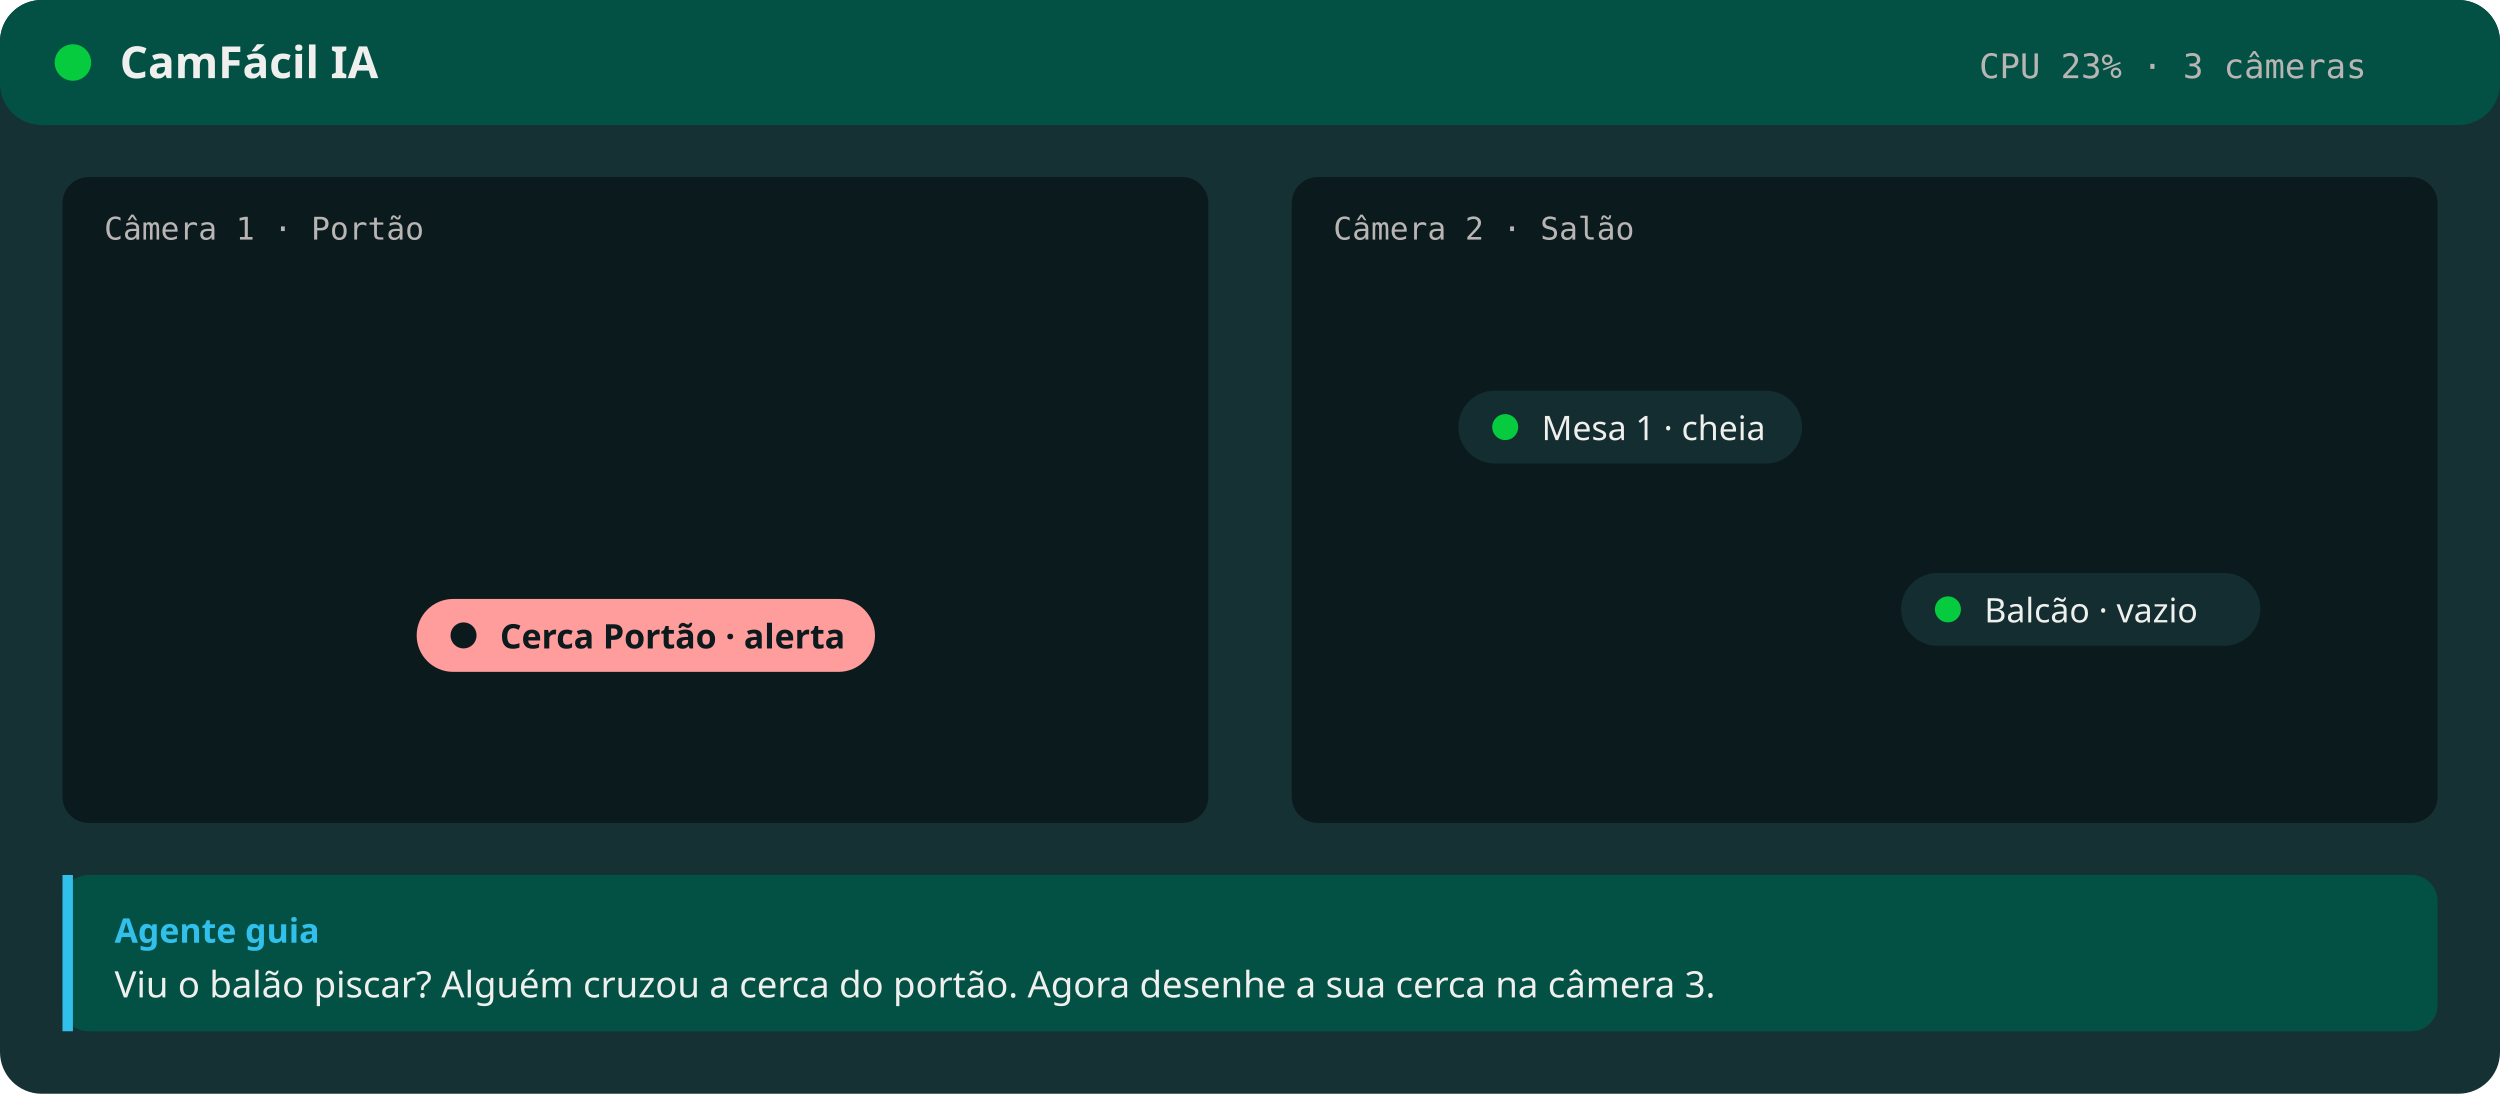
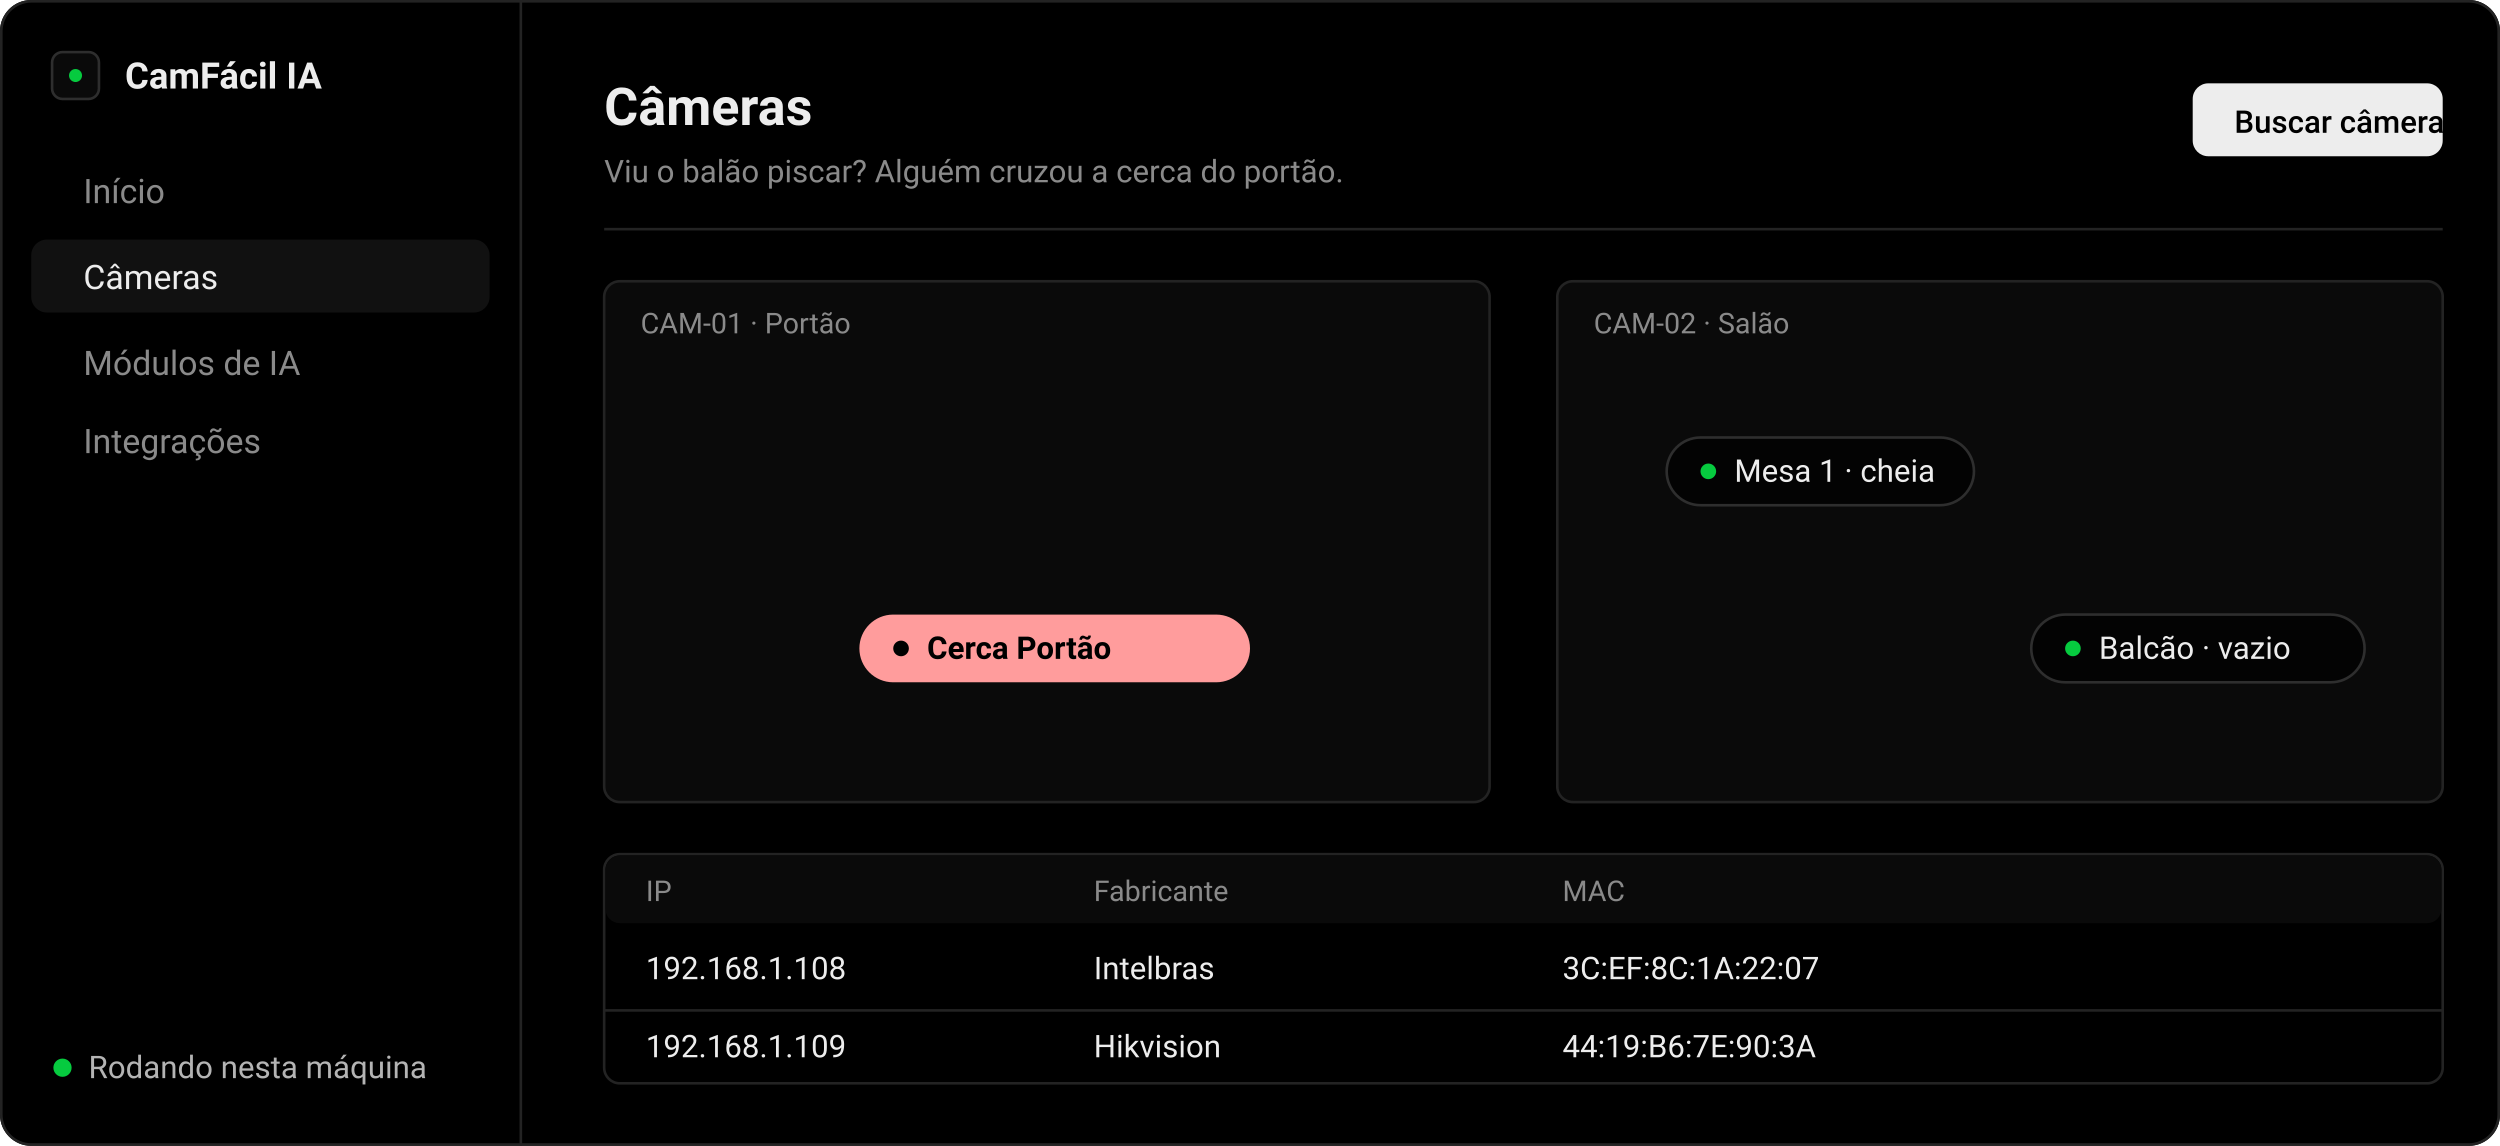
- <svg xmlns="http://www.w3.org/2000/svg" viewBox="0 0 960 420" role="img" aria-label="Prévia da dashboard do CamFácil IA">
+ <svg xmlns="http://www.w3.org/2000/svg" viewBox="0 0 960 440" role="img" aria-label="Prévia da dashboard do CamFácil IA">
  <style>
+     text { font-family: system-ui, -apple-system, "Segoe UI", Roboto, sans-serif; }
    .alert { animation: blink 1s steps(2, start) infinite; }
-     @keyframes blink { to { opacity: .35; } }
+     @keyframes blink { to { opacity: .4; } }
    @media (prefers-reduced-motion: reduce) { .alert { animation: none; } }
  </style>
-   <rect width="960" height="420" rx="16" fill="#163134" />
-   <rect x="0" y="0" width="960" height="48" rx="16" fill="#035144" />
-   <circle cx="28" cy="24" r="7" fill="#06CB3F" />
-   <text x="46" y="30" fill="#EFEFED" font-family="system-ui, sans-serif" font-size="17" font-weight="700">CamFácil IA</text>
-   <text x="760" y="30" fill="#B9B5B4" font-family="ui-monospace, monospace" font-size="13">CPU 23% · 3 câmeras</text>
-   <rect x="24" y="68" width="440" height="248" rx="10" fill="#0B1A1C" />
-   <text x="40" y="92" fill="#B9B5B4" font-family="ui-monospace, monospace" font-size="12">Câmera 1 · Portão</text>
-   <rect x="160" y="230" rx="14" width="176" height="28" fill="#FF9C9C" class="alert" />
-   <circle cx="178" cy="244" r="5" fill="#0B1A1C" />
-   <text x="192" y="249" fill="#0B1A1C" font-family="system-ui, sans-serif" font-size="13" font-weight="600">Cerca Portão · alerta</text>
-   <rect x="496" y="68" width="440" height="248" rx="10" fill="#0B1A1C" />
-   <text x="512" y="92" fill="#B9B5B4" font-family="ui-monospace, monospace" font-size="12">Câmera 2 · Salão</text>
-   <rect x="560" y="150" rx="14" width="132" height="28" fill="#163134" fill-opacity=".85" />
-   <circle cx="578" cy="164" r="5" fill="#06CB3F" />
-   <text x="592" y="169" fill="#EFEFED" font-family="system-ui, sans-serif" font-size="13">Mesa 1 · cheia</text>
-   <rect x="730" y="220" rx="14" width="138" height="28" fill="#163134" fill-opacity=".85" />
-   <circle cx="748" cy="234" r="5" fill="#06CB3F" />
-   <text x="762" y="239" fill="#EFEFED" font-family="system-ui, sans-serif" font-size="13">Balcão · vazio</text>
-   <rect x="24" y="336" width="912" height="60" rx="10" fill="#035144" />
-   <rect x="24" y="336" width="4" height="60" fill="#31BFEB" />
-   <text x="44" y="362" fill="#31BFEB" font-family="system-ui, sans-serif" font-size="13" font-weight="700">Agente guia</text>
-   <text x="44" y="383" fill="#EFEFED" font-family="system-ui, sans-serif" font-size="14">Viu o balão piscar? Alguém cruzou a cerca do portão. Agora desenhe a sua cerca na câmera 3.</text>
+   <rect width="960" height="440" rx="12" fill="#000" />
+   <rect x=".5" y=".5" width="959" height="439" rx="11.5" fill="none" stroke="#232323" />
+   <line x1="200" y1="0" x2="200" y2="440" stroke="#232323" />
+   <rect x="20" y="20" width="18" height="18" rx="4" fill="#0a0a0a" stroke="#2e2e2e" />
+   <circle cx="29" cy="29" r="2.5" fill="#06CB3F" />
+   <text x="48" y="34" fill="#ededed" font-size="14" font-weight="600">CamFácil IA</text>
+   <text x="32" y="78" fill="#8a8a8a" font-size="13">Início</text>
+   <rect x="12" y="92" width="176" height="28" rx="6" fill="#111" />
+   <text x="32" y="111" fill="#ededed" font-size="13">Câmeras</text>
+   <text x="32" y="144" fill="#8a8a8a" font-size="13">Módulos de IA</text>
+   <text x="32" y="174" fill="#8a8a8a" font-size="13">Integrações</text>
+   <circle cx="24" cy="410" r="3.5" fill="#06CB3F" />
+   <text x="34" y="414" fill="#b4b4b4" font-size="12">Rodando nesta máquina</text>
+   <text x="232" y="48" fill="#ededed" font-size="20" font-weight="600">Câmeras</text>
+   <text x="232" y="70" fill="#8a8a8a" font-size="12">Viu o balão piscar? Alguém cruzou a cerca do portão.</text>
+   <rect x="842" y="32" width="96" height="28" rx="6" fill="#ededed" />
+   <text x="858" y="51" fill="#000" font-size="12" font-weight="500">Buscar câmeras</text>
+   <line x1="232" y1="88" x2="938" y2="88" stroke="#232323" />
+   <rect x="232" y="108" width="340" height="200" rx="6" fill="#0a0a0a" stroke="#232323" />
+   <text x="246" y="128" fill="#8a8a8a" font-size="11" font-family="ui-monospace, monospace">CAM-01 · Portão</text>
+   <rect x="330" y="236" width="150" height="26" rx="13" fill="#FF9C9C" class="alert" />
+   <circle cx="346" cy="249" r="3" fill="#000" />
+   <text x="356" y="253" fill="#000" font-size="12" font-weight="600">Cerca Portão</text>
+   <rect x="598" y="108" width="340" height="200" rx="6" fill="#0a0a0a" stroke="#232323" />
+   <text x="612" y="128" fill="#8a8a8a" font-size="11" font-family="ui-monospace, monospace">CAM-02 · Salão</text>
+   <rect x="640" y="168" width="118" height="26" rx="13" fill="#000" fill-opacity=".75" stroke="#2e2e2e" />
+   <circle cx="656" cy="181" r="3" fill="#06CB3F" />
+   <text x="666" y="185" fill="#ededed" font-size="12">Mesa 1 · cheia</text>
+   <rect x="780" y="236" width="128" height="26" rx="13" fill="#000" fill-opacity=".75" stroke="#2e2e2e" />
+   <circle cx="796" cy="249" r="3" fill="#06CB3F" />
+   <text x="806" y="253" fill="#ededed" font-size="12">Balcão · vazio</text>
+   <rect x="232" y="328" width="706" height="88" rx="6" fill="none" stroke="#232323" />
+   <rect x="232.5" y="328.5" width="705" height="26" rx="5.5" fill="#0a0a0a" />
+   <text x="248" y="346" fill="#8a8a8a" font-size="11">IP</text>
+   <text x="420" y="346" fill="#8a8a8a" font-size="11">Fabricante</text>
+   <text x="600" y="346" fill="#8a8a8a" font-size="11">MAC</text>
+   <text x="248" y="376" fill="#ededed" font-size="12" font-family="ui-monospace, monospace">192.168.1.108</text>
+   <text x="420" y="376" fill="#ededed" font-size="12">Intelbras</text>
+   <text x="600" y="376" fill="#ededed" font-size="12" font-family="ui-monospace, monospace">3C:EF:8C:1A:22:07</text>
+   <line x1="232" y1="388" x2="938" y2="388" stroke="#232323" />
+   <text x="248" y="406" fill="#ededed" font-size="12" font-family="ui-monospace, monospace">192.168.1.109</text>
+   <text x="420" y="406" fill="#ededed" font-size="12">Hikvision</text>
+   <text x="600" y="406" fill="#ededed" font-size="12" font-family="ui-monospace, monospace">44:19:B6:7E:90:3A</text>
</svg>
